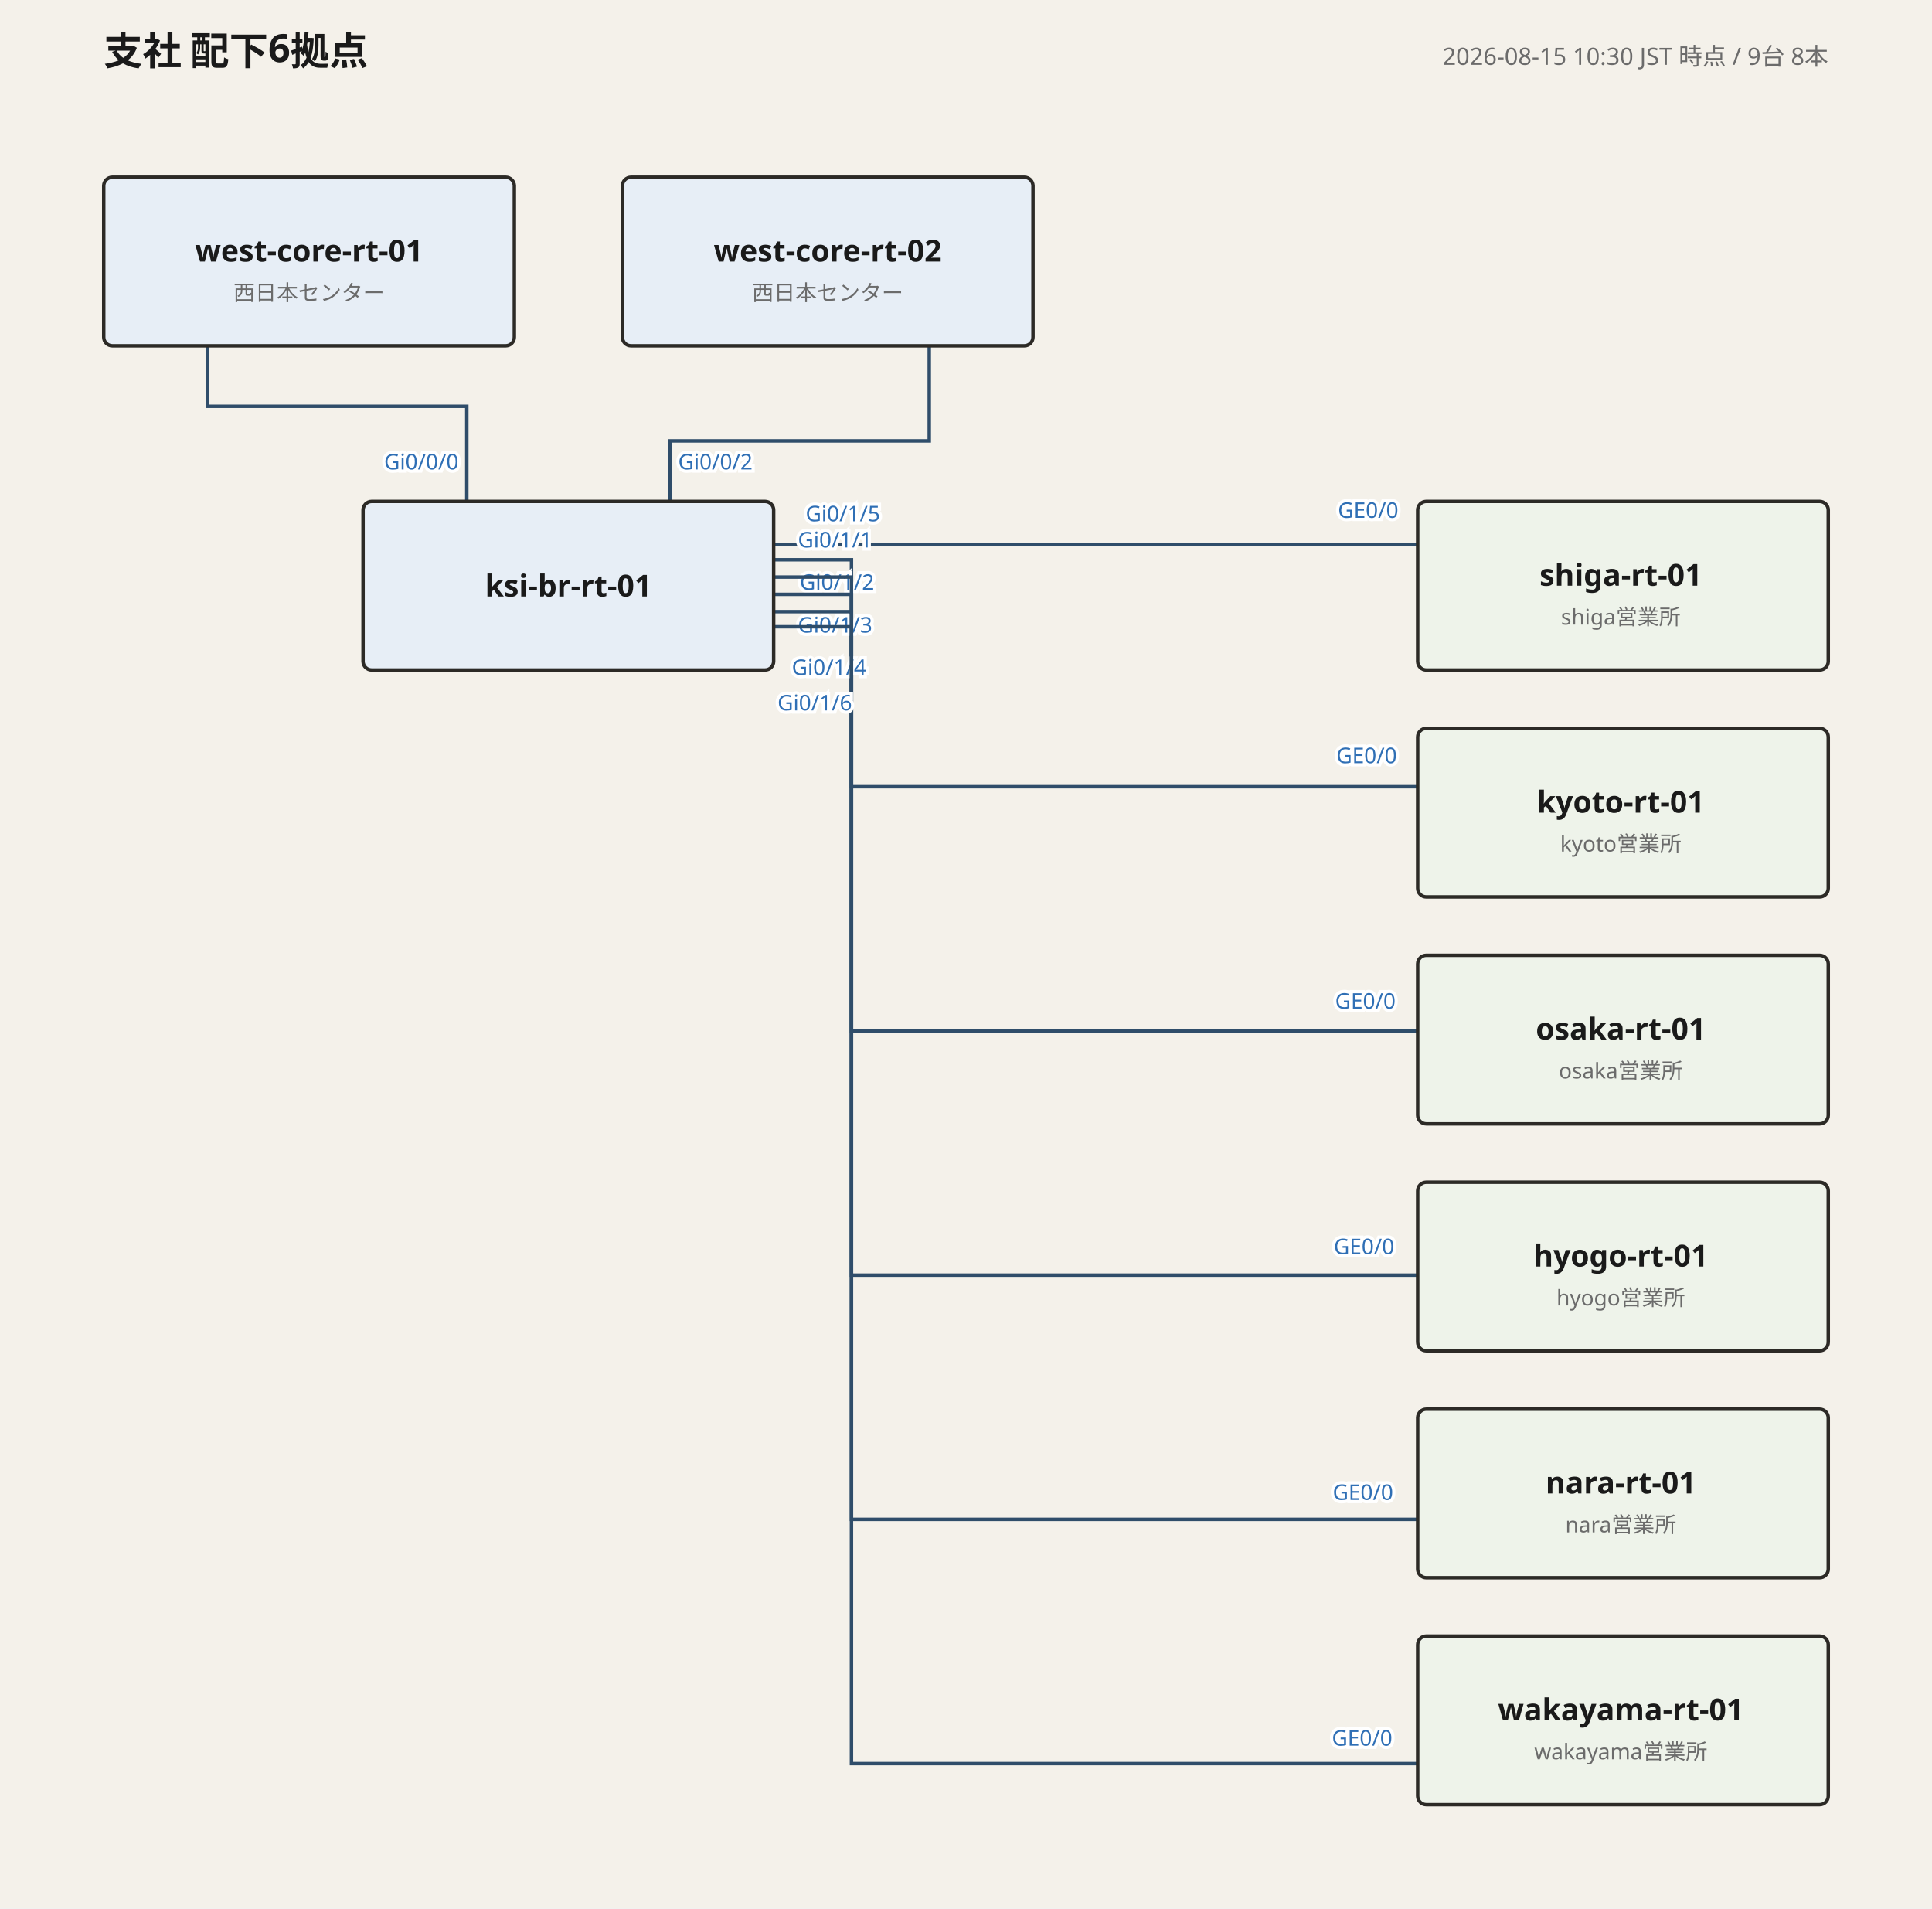
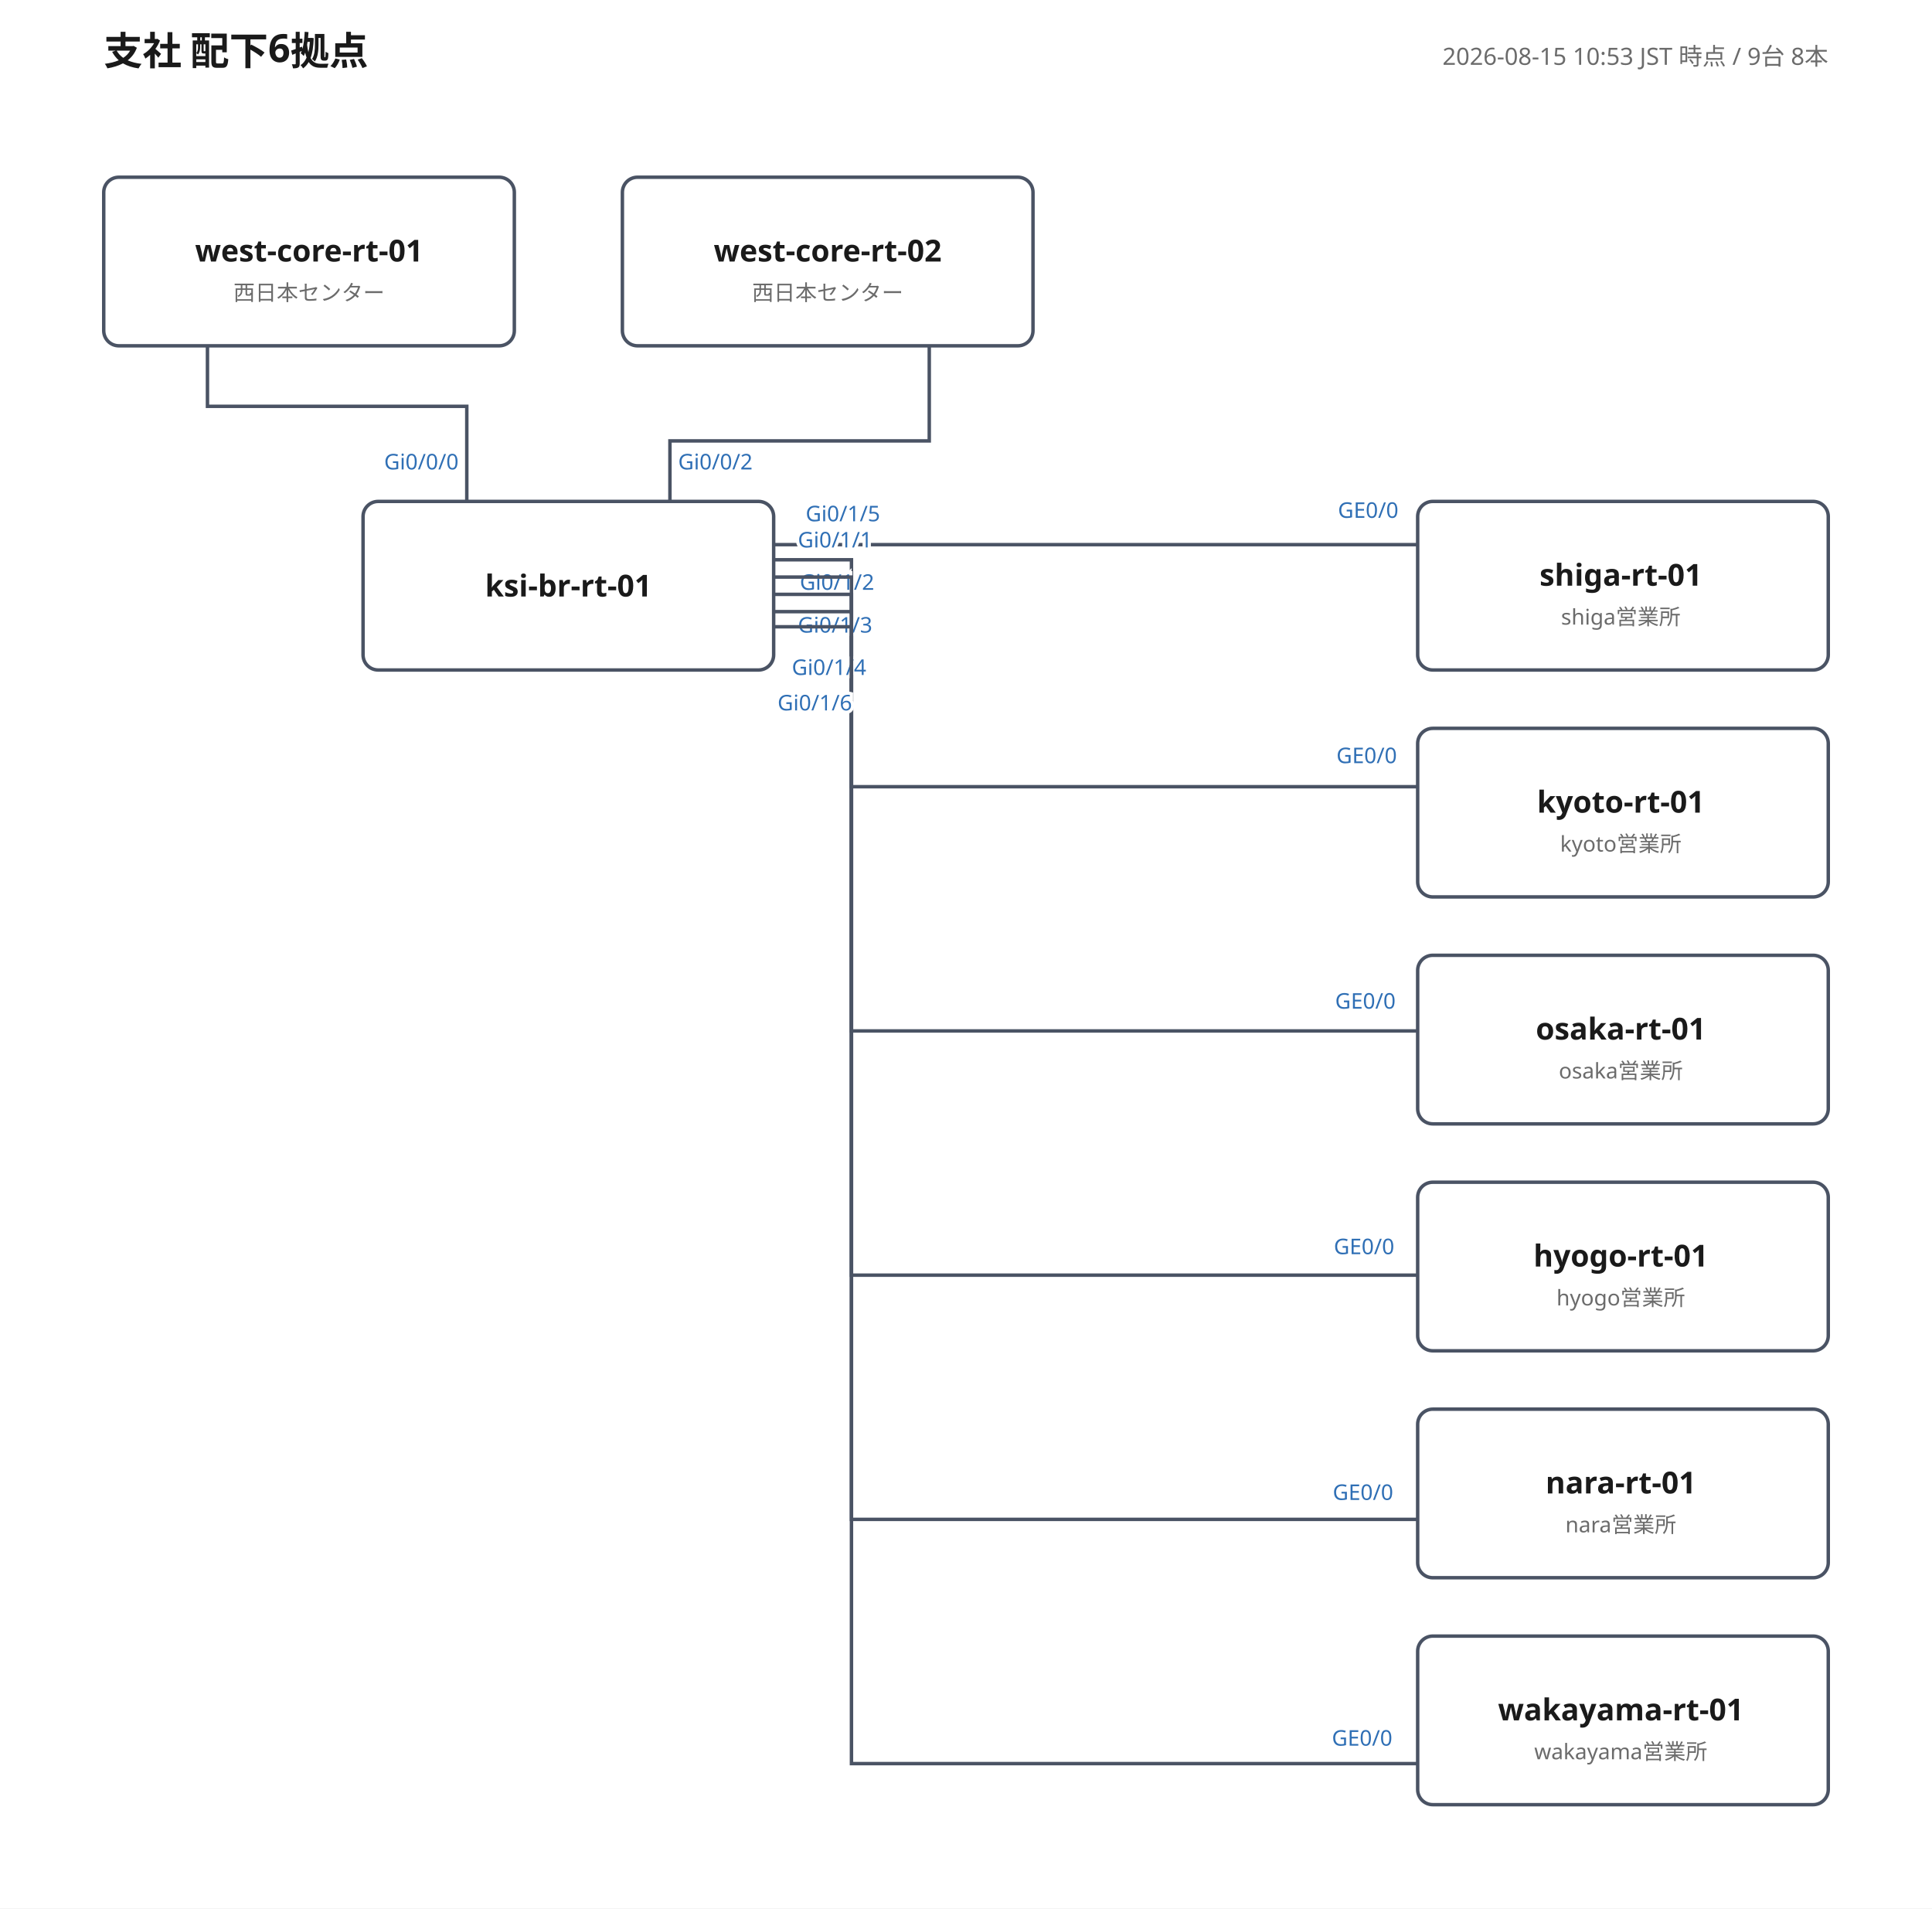
<svg xmlns="http://www.w3.org/2000/svg" width="894" height="883" viewBox="0 0 894 883" font-family="'Yu Gothic', 'Hiragino Kaku Gothic ProN', Meiryo, 'Noto Sans JP', sans-serif">
-   <rect width="100%" height="100%" fill="#f4f1ea" />
+   <rect width="100%" height="100%" fill="#ffffff" />
  <text x="48" y="30" font-size="18" font-weight="700" fill="#1a1a1a">支社 配下6拠点</text>
-   <text x="846" y="30" font-size="11" fill="#6b6b6b" text-anchor="end">2026-08-15 10:30 JST 時点 / 9台 8本</text>
-   <polyline points="216,232 216,188 96,188 96,160" fill="none" stroke="#2f4d6a" stroke-width="1.6" />
+   <text x="846" y="30" font-size="11" fill="#6b6b6b" text-anchor="end">2026-08-15 10:53 JST 時点 / 9台 8本</text>
+   <polyline points="216,232 216,188 96,188 96,160" fill="none" stroke="#4a5364" stroke-width="1.6" />
  <text class="port-label" x="212.2" y="217.2" font-size="10" fill="#2f6fb5" text-anchor="end" paint-order="stroke" stroke="#ffffff" stroke-width="3">Gi0/0/0</text>
  <text class="port-label" x="99.2" y="177.3" font-size="10" fill="#2f6fb5" text-anchor="end" paint-order="stroke" stroke="#ffffff" stroke-width="3" />
-   <polyline points="310,232 310,204 430,204 430,160" fill="none" stroke="#2f4d6a" stroke-width="1.6" />
+   <polyline points="310,232 310,204 430,204 430,160" fill="none" stroke="#4a5364" stroke-width="1.6" />
  <text class="port-label" x="313.8" y="217.2" font-size="10" fill="#2f6fb5" text-anchor="start" paint-order="stroke" stroke="#ffffff" stroke-width="3">Gi0/0/2</text>
  <text class="port-label" x="426.8" y="177.3" font-size="10" fill="#2f6fb5" text-anchor="start" paint-order="stroke" stroke="#ffffff" stroke-width="3" />
-   <polyline points="358,252 394,252 394,252 628,252 656,252" fill="none" stroke="#2f4d6a" stroke-width="1.6" />
+   <polyline points="358,252 394,252 394,252 628,252 656,252" fill="none" stroke="#4a5364" stroke-width="1.6" />
  <text class="port-label" x="369.2" y="253.3" font-size="10" fill="#2f6fb5" text-anchor="start" paint-order="stroke" stroke="#ffffff" stroke-width="3">Gi0/1/1</text>
  <text class="port-label" x="647.1" y="239.6" font-size="10" fill="#2f6fb5" text-anchor="end" paint-order="stroke" stroke="#ffffff" stroke-width="3">GE0/0</text>
-   <polyline points="358,259 394,259 394,364 612,364 656,364" fill="none" stroke="#2f4d6a" stroke-width="1.6" />
+   <polyline points="358,259 394,259 394,364 612,364 656,364" fill="none" stroke="#4a5364" stroke-width="1.6" />
  <text class="port-label" x="370.1" y="272.9" font-size="10" fill="#2f6fb5" text-anchor="start" paint-order="stroke" stroke="#ffffff" stroke-width="3">Gi0/1/2</text>
  <text class="port-label" x="646.4" y="353.1" font-size="10" fill="#2f6fb5" text-anchor="end" paint-order="stroke" stroke="#ffffff" stroke-width="3">GE0/0</text>
-   <polyline points="358,267 394,267 394,477 596,477 656,477" fill="none" stroke="#2f4d6a" stroke-width="1.6" />
+   <polyline points="358,267 394,267 394,477 596,477 656,477" fill="none" stroke="#4a5364" stroke-width="1.6" />
  <text class="port-label" x="369.2" y="292.7" font-size="10" fill="#2f6fb5" text-anchor="start" paint-order="stroke" stroke="#ffffff" stroke-width="3">Gi0/1/3</text>
  <text class="port-label" x="645.8" y="466.7" font-size="10" fill="#2f6fb5" text-anchor="end" paint-order="stroke" stroke="#ffffff" stroke-width="3">GE0/0</text>
-   <polyline points="358,275 394,275 394,590 580,590 656,590" fill="none" stroke="#2f4d6a" stroke-width="1.6" />
+   <polyline points="358,275 394,275 394,590 580,590 656,590" fill="none" stroke="#4a5364" stroke-width="1.6" />
  <text class="port-label" x="366.4" y="312.3" font-size="10" fill="#2f6fb5" text-anchor="start" paint-order="stroke" stroke="#ffffff" stroke-width="3">Gi0/1/4</text>
  <text class="port-label" x="645.2" y="580.3" font-size="10" fill="#2f6fb5" text-anchor="end" paint-order="stroke" stroke="#ffffff" stroke-width="3">GE0/0</text>
-   <polyline points="358,283 394,283 394,703 564,703 656,703" fill="none" stroke="#2f4d6a" stroke-width="1.6" />
+   <polyline points="358,283 394,283 394,703 564,703 656,703" fill="none" stroke="#4a5364" stroke-width="1.6" />
  <text class="port-label" x="372.8" y="241.2" font-size="10" fill="#2f6fb5" text-anchor="start" paint-order="stroke" stroke="#ffffff" stroke-width="3">Gi0/1/5</text>
  <text class="port-label" x="644.7" y="694.0" font-size="10" fill="#2f6fb5" text-anchor="end" paint-order="stroke" stroke="#ffffff" stroke-width="3">GE0/0</text>
-   <polyline points="358,290 394,290 394,816 548,816 656,816" fill="none" stroke="#2f4d6a" stroke-width="1.6" />
+   <polyline points="358,290 394,290 394,816 548,816 656,816" fill="none" stroke="#4a5364" stroke-width="1.6" />
  <text class="port-label" x="359.8" y="328.7" font-size="10" fill="#2f6fb5" text-anchor="start" paint-order="stroke" stroke="#ffffff" stroke-width="3">Gi0/1/6</text>
  <text class="port-label" x="644.3" y="807.7" font-size="10" fill="#2f6fb5" text-anchor="end" paint-order="stroke" stroke="#ffffff" stroke-width="3">GE0/0</text>
  <g>
-     <rect x="168" y="232" width="190" height="78" rx="4" fill="#e7eef6" stroke="#2c2a26" stroke-width="1.6" />
+     <rect x="168" y="232" width="190" height="78" rx="7" fill="#ffffff" stroke="#4a5364" stroke-width="1.6" />
    <text x="263" y="276" font-size="14" font-weight="700" fill="#1a1a1a" text-anchor="middle">ksi-br-rt-01</text>
  </g>
  <g>
-     <rect x="48" y="82" width="190" height="78" rx="4" fill="#e7eef6" stroke="#2c2a26" stroke-width="1.6" />
+     <rect x="48" y="82" width="190" height="78" rx="7" fill="#ffffff" stroke="#4a5364" stroke-width="1.6" />
    <text x="143" y="121" font-size="14" font-weight="700" fill="#1a1a1a" text-anchor="middle">west-core-rt-01</text>
    <text x="143" y="139" font-size="10" fill="#6b6b6b" text-anchor="middle">西日本センター</text>
  </g>
  <g>
-     <rect x="288" y="82" width="190" height="78" rx="4" fill="#e7eef6" stroke="#2c2a26" stroke-width="1.6" />
+     <rect x="288" y="82" width="190" height="78" rx="7" fill="#ffffff" stroke="#4a5364" stroke-width="1.6" />
    <text x="383" y="121" font-size="14" font-weight="700" fill="#1a1a1a" text-anchor="middle">west-core-rt-02</text>
    <text x="383" y="139" font-size="10" fill="#6b6b6b" text-anchor="middle">西日本センター</text>
  </g>
  <g>
-     <rect x="656" y="232" width="190" height="78" rx="4" fill="#eef3ea" stroke="#2c2a26" stroke-width="1.6" />
+     <rect x="656" y="232" width="190" height="78" rx="7" fill="#ffffff" stroke="#4a5364" stroke-width="1.6" />
    <text x="750" y="271" font-size="14" font-weight="700" fill="#1a1a1a" text-anchor="middle">shiga-rt-01</text>
    <text x="750" y="289" font-size="10" fill="#6b6b6b" text-anchor="middle">shiga営業所</text>
  </g>
  <g>
-     <rect x="656" y="337" width="190" height="78" rx="4" fill="#eef3ea" stroke="#2c2a26" stroke-width="1.6" />
+     <rect x="656" y="337" width="190" height="78" rx="7" fill="#ffffff" stroke="#4a5364" stroke-width="1.6" />
    <text x="750" y="376" font-size="14" font-weight="700" fill="#1a1a1a" text-anchor="middle">kyoto-rt-01</text>
    <text x="750" y="394" font-size="10" fill="#6b6b6b" text-anchor="middle">kyoto営業所</text>
  </g>
  <g>
-     <rect x="656" y="442" width="190" height="78" rx="4" fill="#eef3ea" stroke="#2c2a26" stroke-width="1.6" />
+     <rect x="656" y="442" width="190" height="78" rx="7" fill="#ffffff" stroke="#4a5364" stroke-width="1.6" />
    <text x="750" y="481" font-size="14" font-weight="700" fill="#1a1a1a" text-anchor="middle">osaka-rt-01</text>
    <text x="750" y="499" font-size="10" fill="#6b6b6b" text-anchor="middle">osaka営業所</text>
  </g>
  <g>
-     <rect x="656" y="547" width="190" height="78" rx="4" fill="#eef3ea" stroke="#2c2a26" stroke-width="1.6" />
+     <rect x="656" y="547" width="190" height="78" rx="7" fill="#ffffff" stroke="#4a5364" stroke-width="1.6" />
    <text x="750" y="586" font-size="14" font-weight="700" fill="#1a1a1a" text-anchor="middle">hyogo-rt-01</text>
    <text x="750" y="604" font-size="10" fill="#6b6b6b" text-anchor="middle">hyogo営業所</text>
  </g>
  <g>
-     <rect x="656" y="652" width="190" height="78" rx="4" fill="#eef3ea" stroke="#2c2a26" stroke-width="1.6" />
+     <rect x="656" y="652" width="190" height="78" rx="7" fill="#ffffff" stroke="#4a5364" stroke-width="1.6" />
    <text x="750" y="691" font-size="14" font-weight="700" fill="#1a1a1a" text-anchor="middle">nara-rt-01</text>
    <text x="750" y="709" font-size="10" fill="#6b6b6b" text-anchor="middle">nara営業所</text>
  </g>
  <g>
-     <rect x="656" y="757" width="190" height="78" rx="4" fill="#eef3ea" stroke="#2c2a26" stroke-width="1.6" />
+     <rect x="656" y="757" width="190" height="78" rx="7" fill="#ffffff" stroke="#4a5364" stroke-width="1.6" />
    <text x="750" y="796" font-size="14" font-weight="700" fill="#1a1a1a" text-anchor="middle">wakayama-rt-01</text>
    <text x="750" y="814" font-size="10" fill="#6b6b6b" text-anchor="middle">wakayama営業所</text>
  </g>
</svg>
